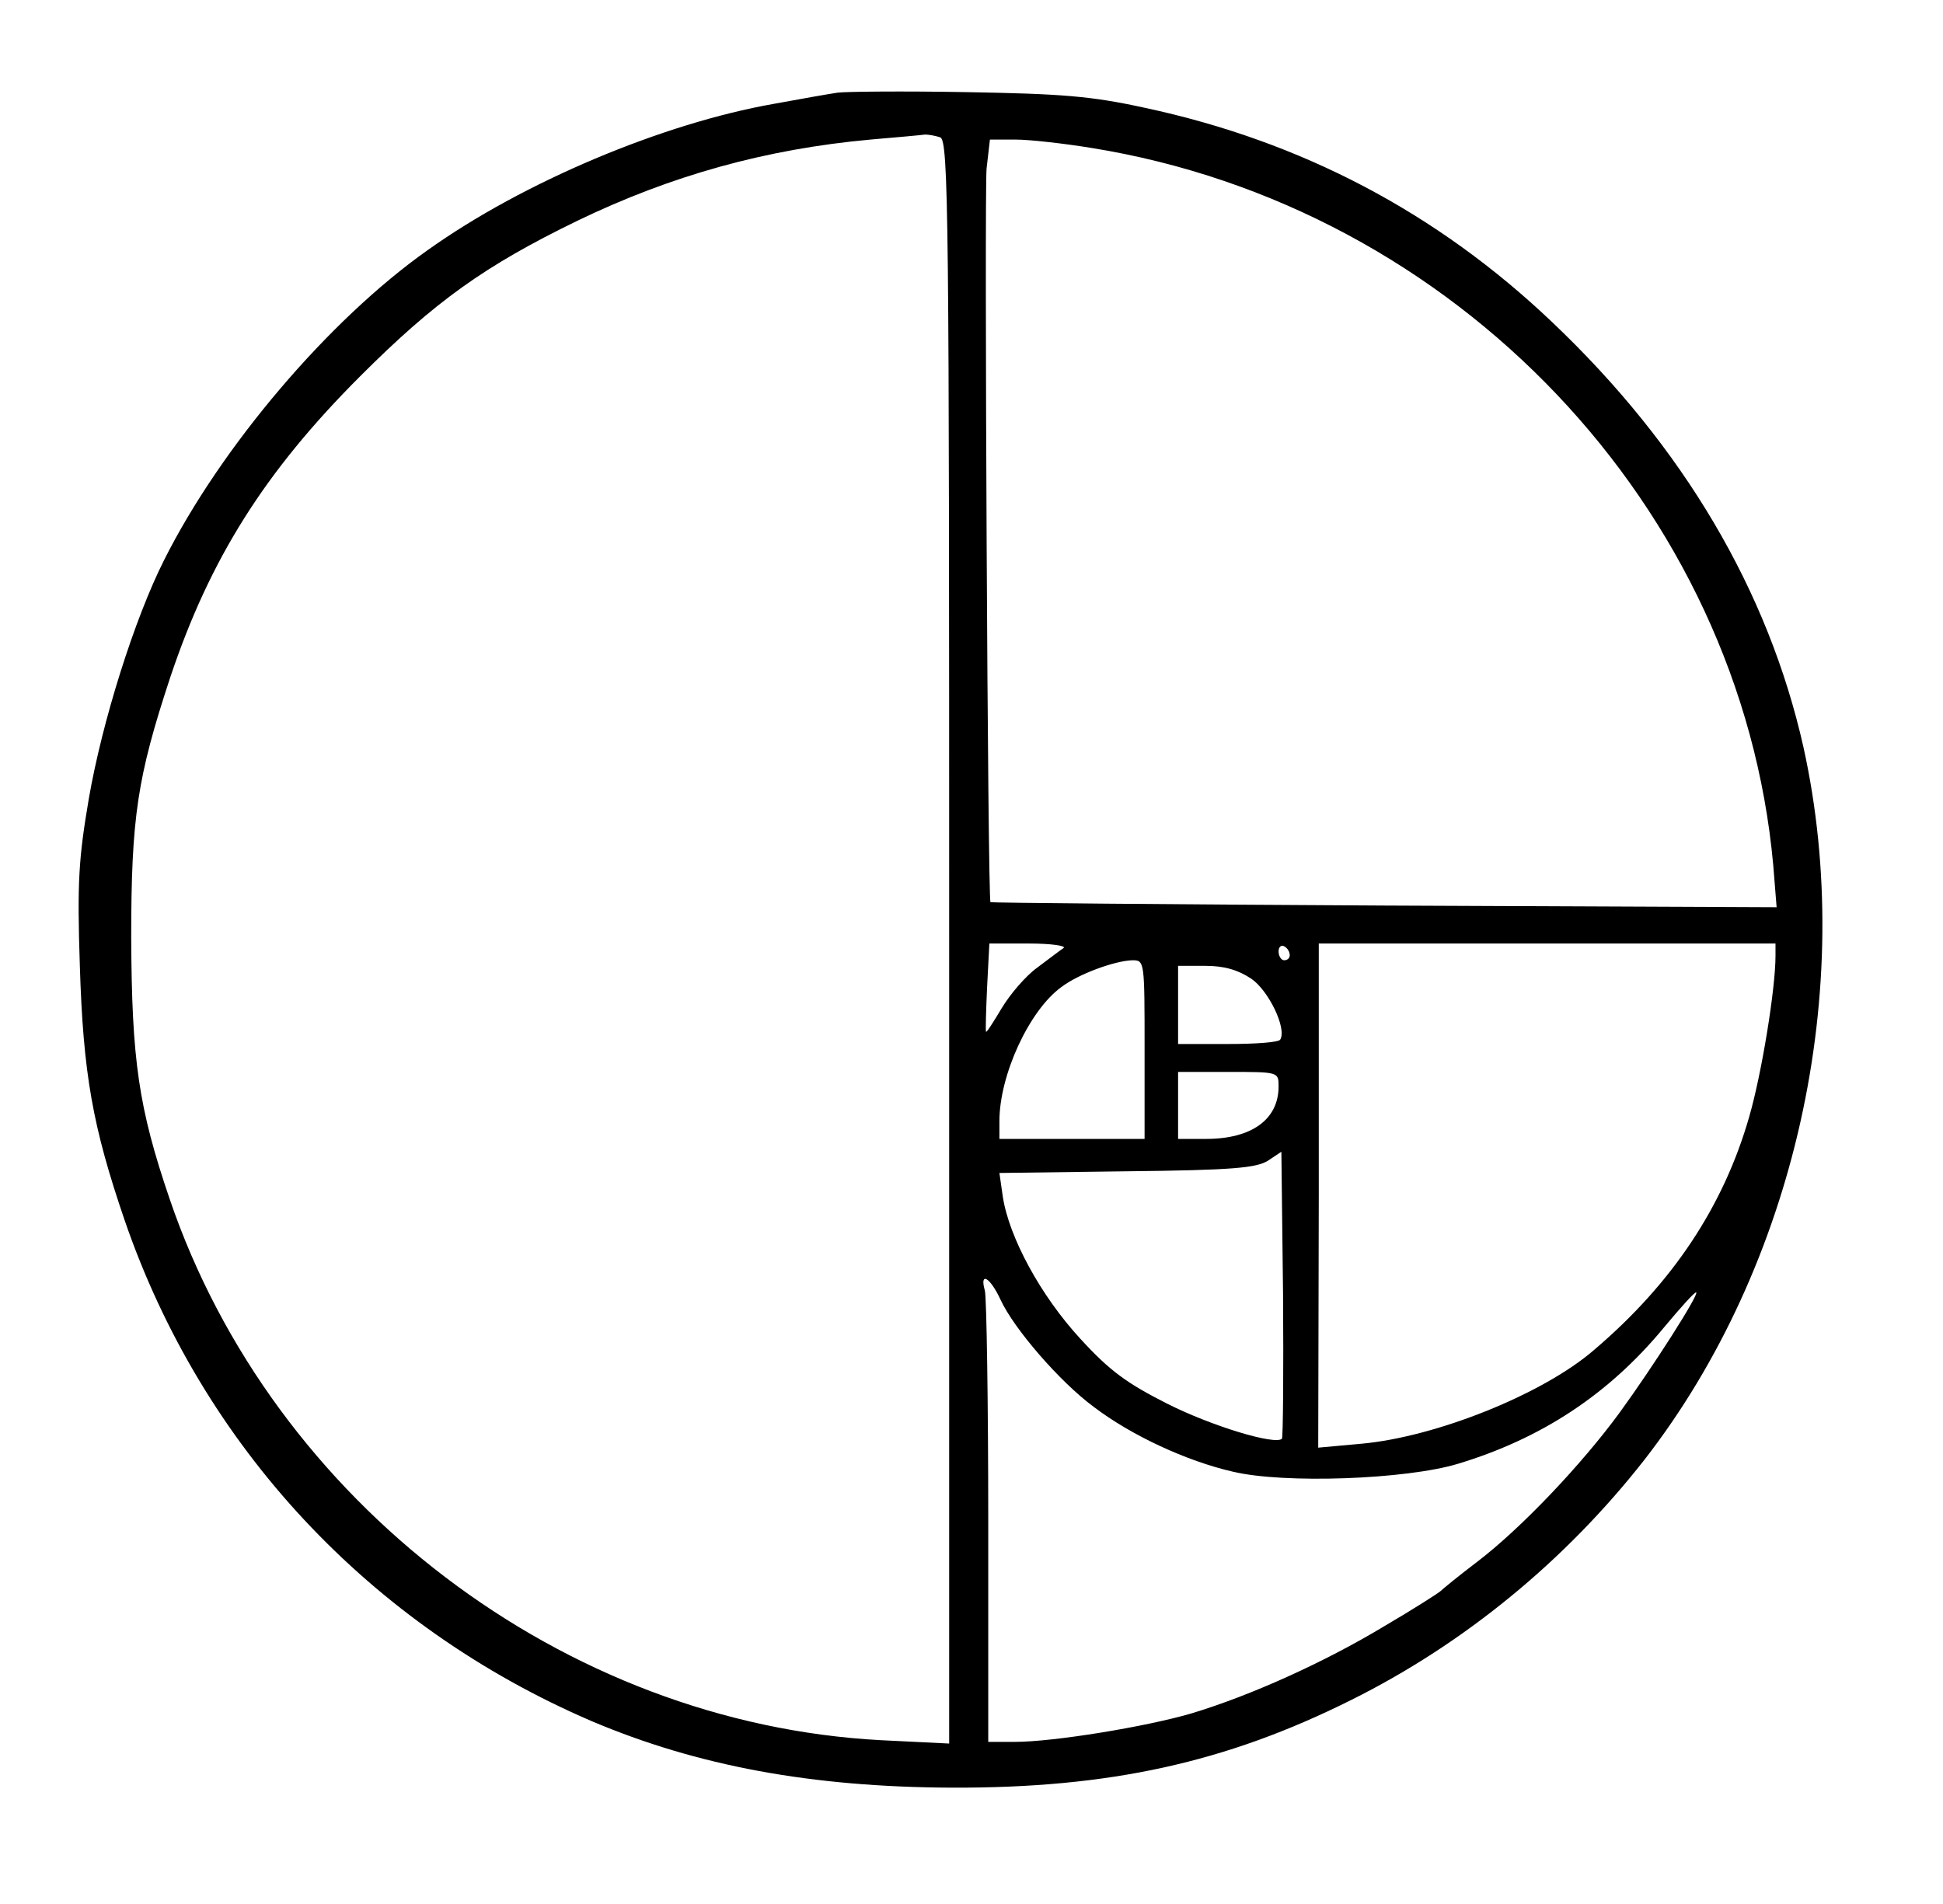
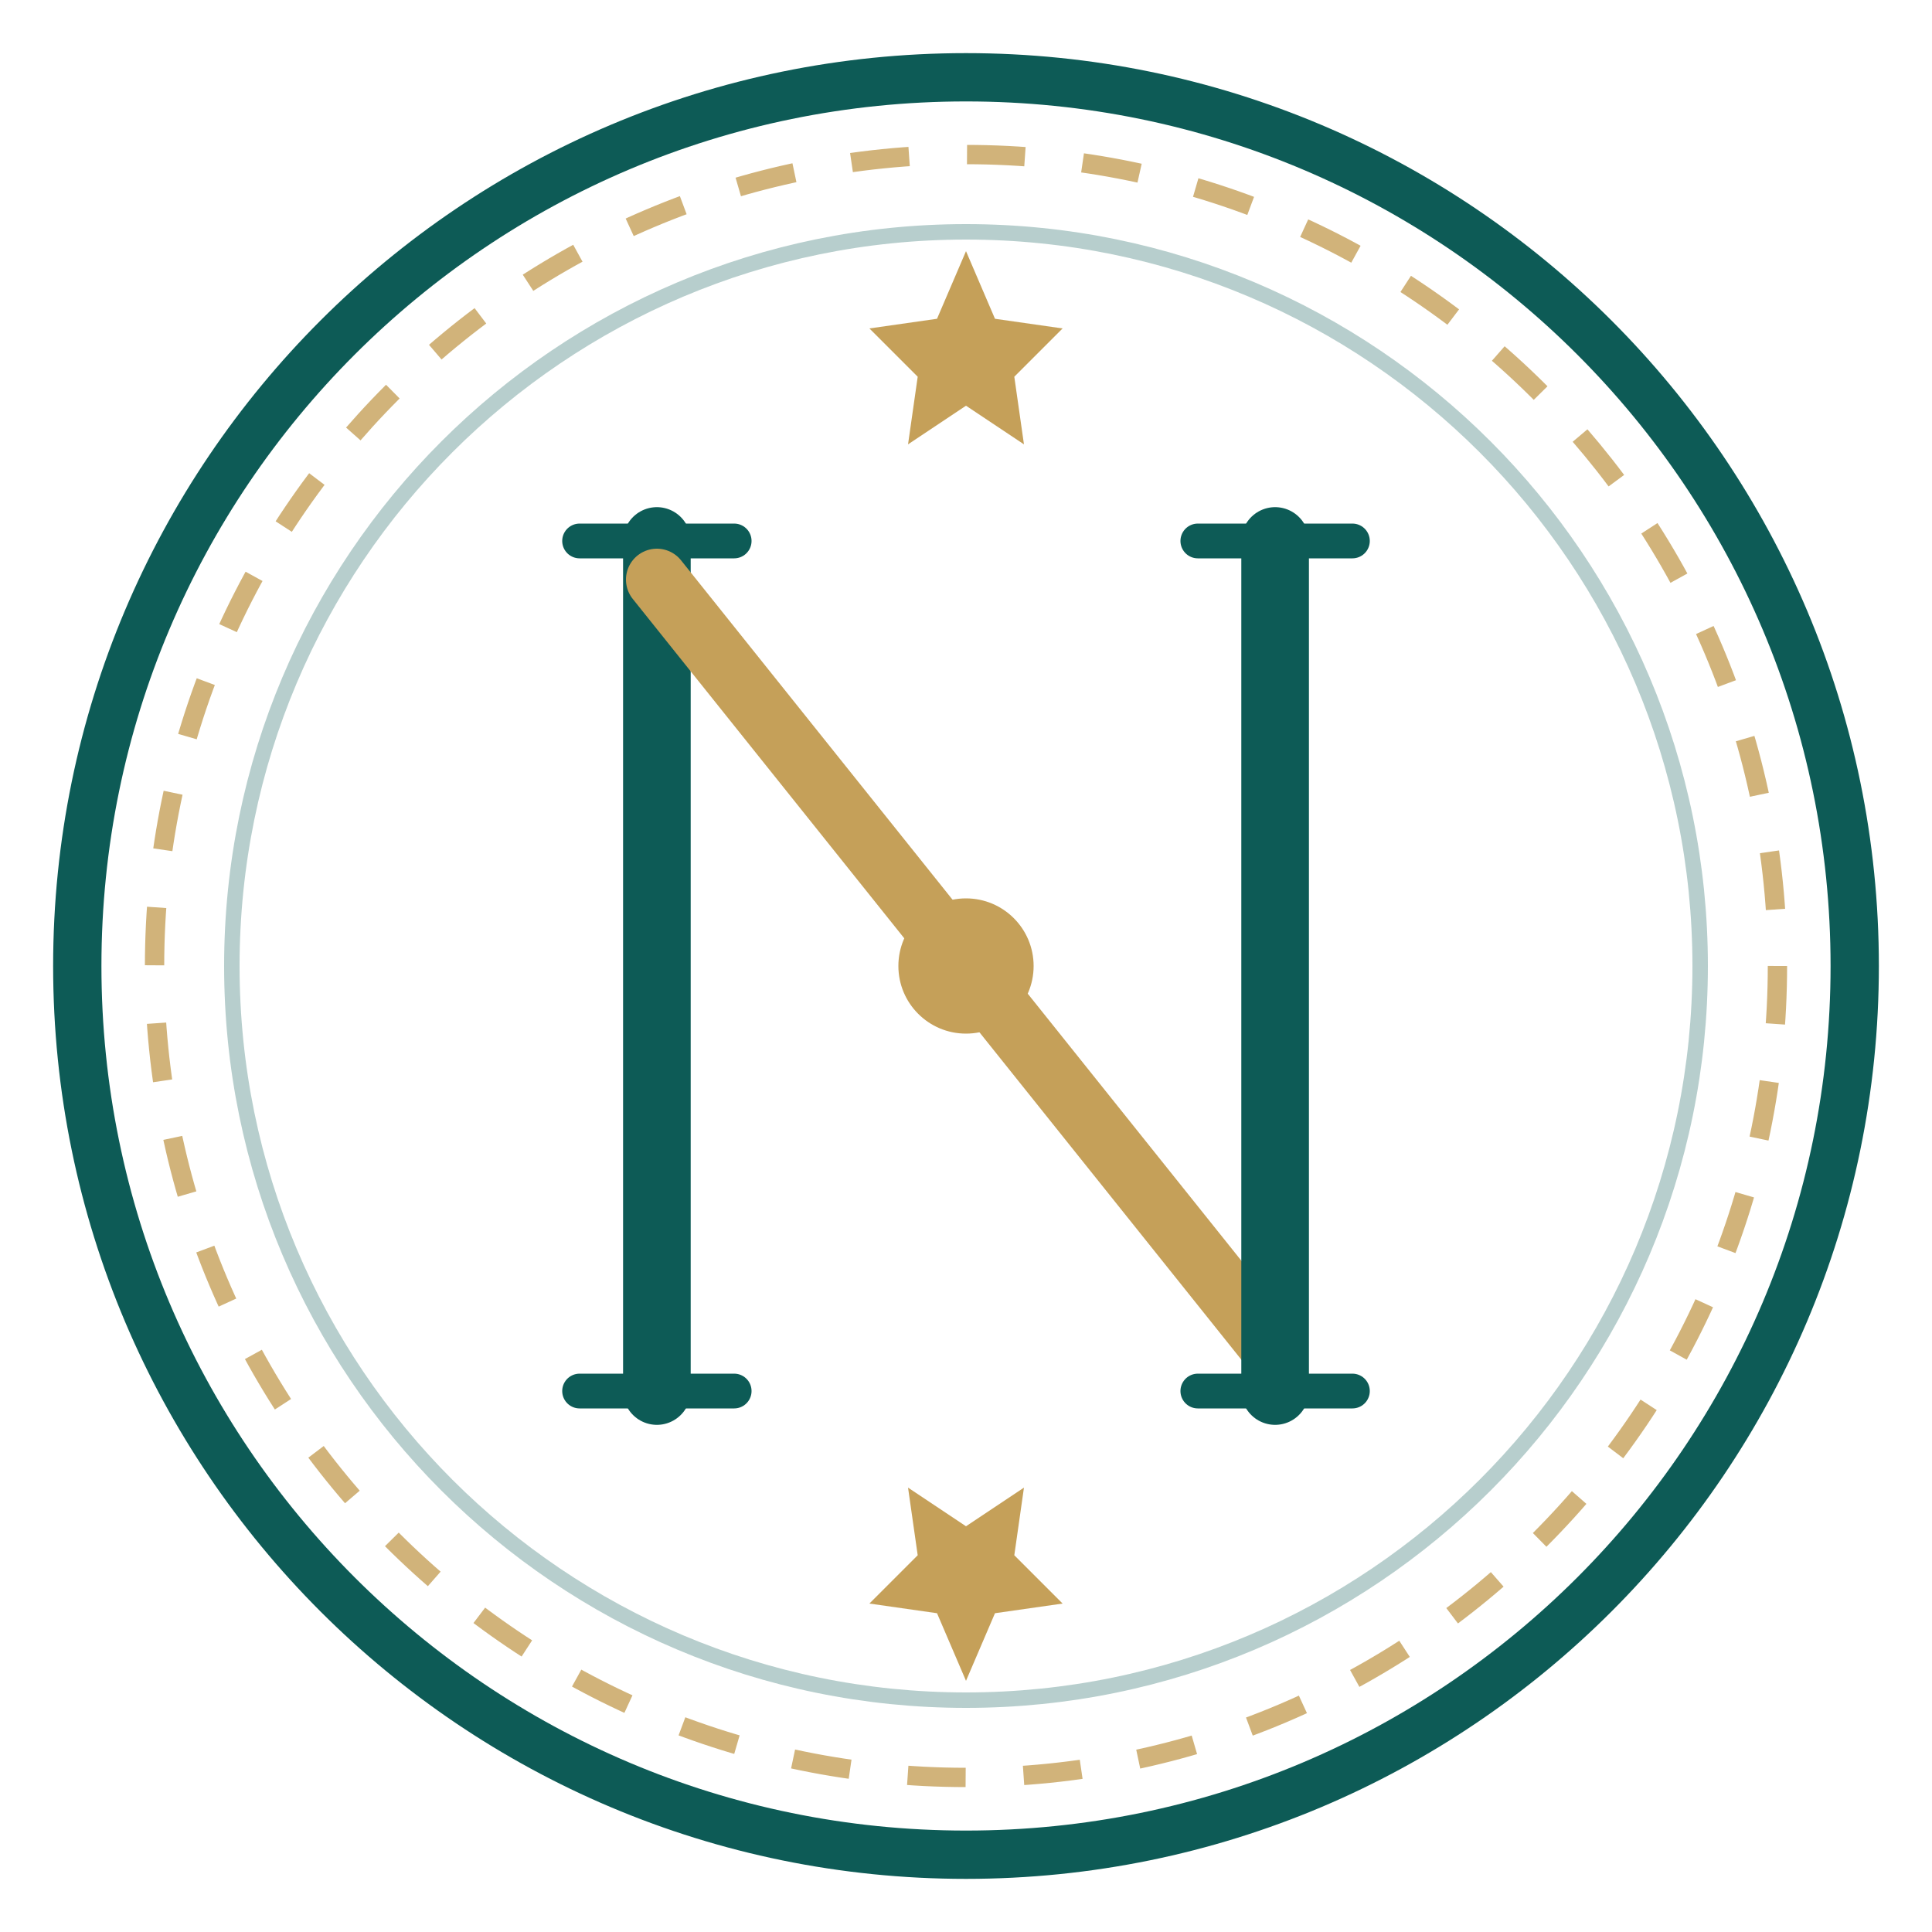
- <svg xmlns="http://www.w3.org/2000/svg" version="1.0" width="348pt" height="341pt" viewBox="0 0 348 341" preserveAspectRatio="xMidYMid meet">
-   <g transform="translate(0,341) scale(0.1,-0.1)" fill="#000000" stroke="none">
-     <path d="M1500 3244 c-14 -2 -65 -11 -114 -20 -199 -35 -449 -140 -620 -262 -177 -125 -370 -352 -472 -555 -53 -105 -111 -289 -135 -428 -18 -106 -21 -149 -16 -299 6 -194 23 -288 80 -455 139 -405 439 -727 837 -898 189 -80 393 -118 645 -119 282 -1 491 45 715 157 203 101 384 250 525 430 270 347 381 843 285 1277 -63 280 -215 538 -450 761 -206 196 -449 324 -730 384 -96 21 -148 25 -320 28 -113 2 -216 1 -230 -1z m184 -80 c15 -6 16 -142 16 -1442 l0 -1435 -122 6 c-568 30 -1089 426 -1274 969 -56 164 -68 249 -69 468 0 217 11 288 70 467 71 212 169 368 340 539 134 134 223 198 390 279 168 81 337 128 524 145 47 4 91 8 98 9 6 0 18 -2 27 -5z m271 -19 c652 -105 1163 -644 1221 -1285 l6 -75 -703 3 c-387 2 -705 5 -705 6 -5 4 -11 1270 -7 1314 l6 52 46 0 c25 0 87 -7 136 -15z m-50 -1433 c-6 -4 -27 -20 -47 -35 -21 -15 -49 -48 -64 -73 -15 -25 -27 -44 -28 -42 -1 2 0 38 2 81 l4 77 71 0 c39 0 67 -4 62 -8z m405 -13 c0 -5 -4 -9 -10 -9 -5 0 -10 7 -10 16 0 8 5 12 10 9 6 -3 10 -10 10 -16z m870 -1 c0 -60 -25 -212 -47 -288 -46 -161 -138 -299 -278 -418 -91 -79 -283 -156 -417 -168 l-77 -7 1 452 0 451 409 0 409 0 0 -22z m-1130 -168 l0 -160 -130 0 -130 0 0 32 c0 82 53 198 111 240 30 23 95 47 127 48 22 0 22 -1 22 -160z m191 127 c31 -21 64 -89 52 -109 -2 -5 -44 -8 -94 -8 l-89 0 0 70 0 70 49 0 c33 0 58 -7 82 -23z m49 -193 c0 -59 -48 -94 -130 -94 l-50 0 0 60 0 60 90 0 c90 0 90 0 90 -26z m6 -631 c-12 -12 -127 23 -206 63 -71 36 -102 58 -155 116 -71 77 -128 182 -139 255 l-6 42 228 3 c190 2 232 6 253 19 l24 16 3 -255 c1 -140 0 -257 -2 -259z m-504 249 c24 -52 106 -147 167 -192 67 -51 166 -97 249 -116 92 -22 310 -14 403 14 149 45 270 124 369 244 30 36 56 65 58 63 5 -4 -78 -134 -137 -215 -68 -93 -177 -208 -256 -268 -33 -25 -62 -49 -65 -52 -3 -3 -48 -32 -101 -63 -108 -65 -239 -124 -345 -156 -82 -24 -247 -51 -316 -51 l-48 0 0 393 c0 215 -3 402 -6 415 -10 35 9 25 28 -16z" />
-   </g>
+ <svg xmlns="http://www.w3.org/2000/svg" viewBox="0 0 100 100" fill="none">
+   <circle cx="50" cy="50" r="46" stroke="#0D5B56" stroke-width="2.5" />
+   <circle cx="50" cy="50" r="42" stroke="#C5A059" stroke-width="1" stroke-dasharray="3 3" opacity="0.8" />
+   <circle cx="50" cy="50" r="38" stroke="#0D5B56" stroke-width="0.8" opacity="0.3" />
+   <path d="M34 28V72" stroke="#0D5B56" stroke-width="3.5" stroke-linecap="round" />
+   <path d="M30 28H38M30 72H38" stroke="#0D5B56" stroke-width="1.8" stroke-linecap="round" />
+   <path d="M34 30L66 70" stroke="#C5A059" stroke-width="3.2" stroke-linecap="round" />
+   <path d="M66 28V72" stroke="#0D5B56" stroke-width="3.5" stroke-linecap="round" />
+   <path d="M62 28H70M62 72H70" stroke="#0D5B56" stroke-width="1.8" stroke-linecap="round" />
+   <circle cx="50" cy="50" r="3.5" fill="#C5A059" />
+   <polygon points="50,13 51.5,16.5 55,17 52.5,19.5 53,23 50,21 47,23 47.5,19.5 45,17 48.5,16.5" fill="#C5A059" />
+   <polygon points="50,87 51.5,83.5 55,83 52.5,80.5 53,77 50,79 47,77 47.5,80.5 45,83 48.5,83.5" fill="#C5A059" />
</svg>
